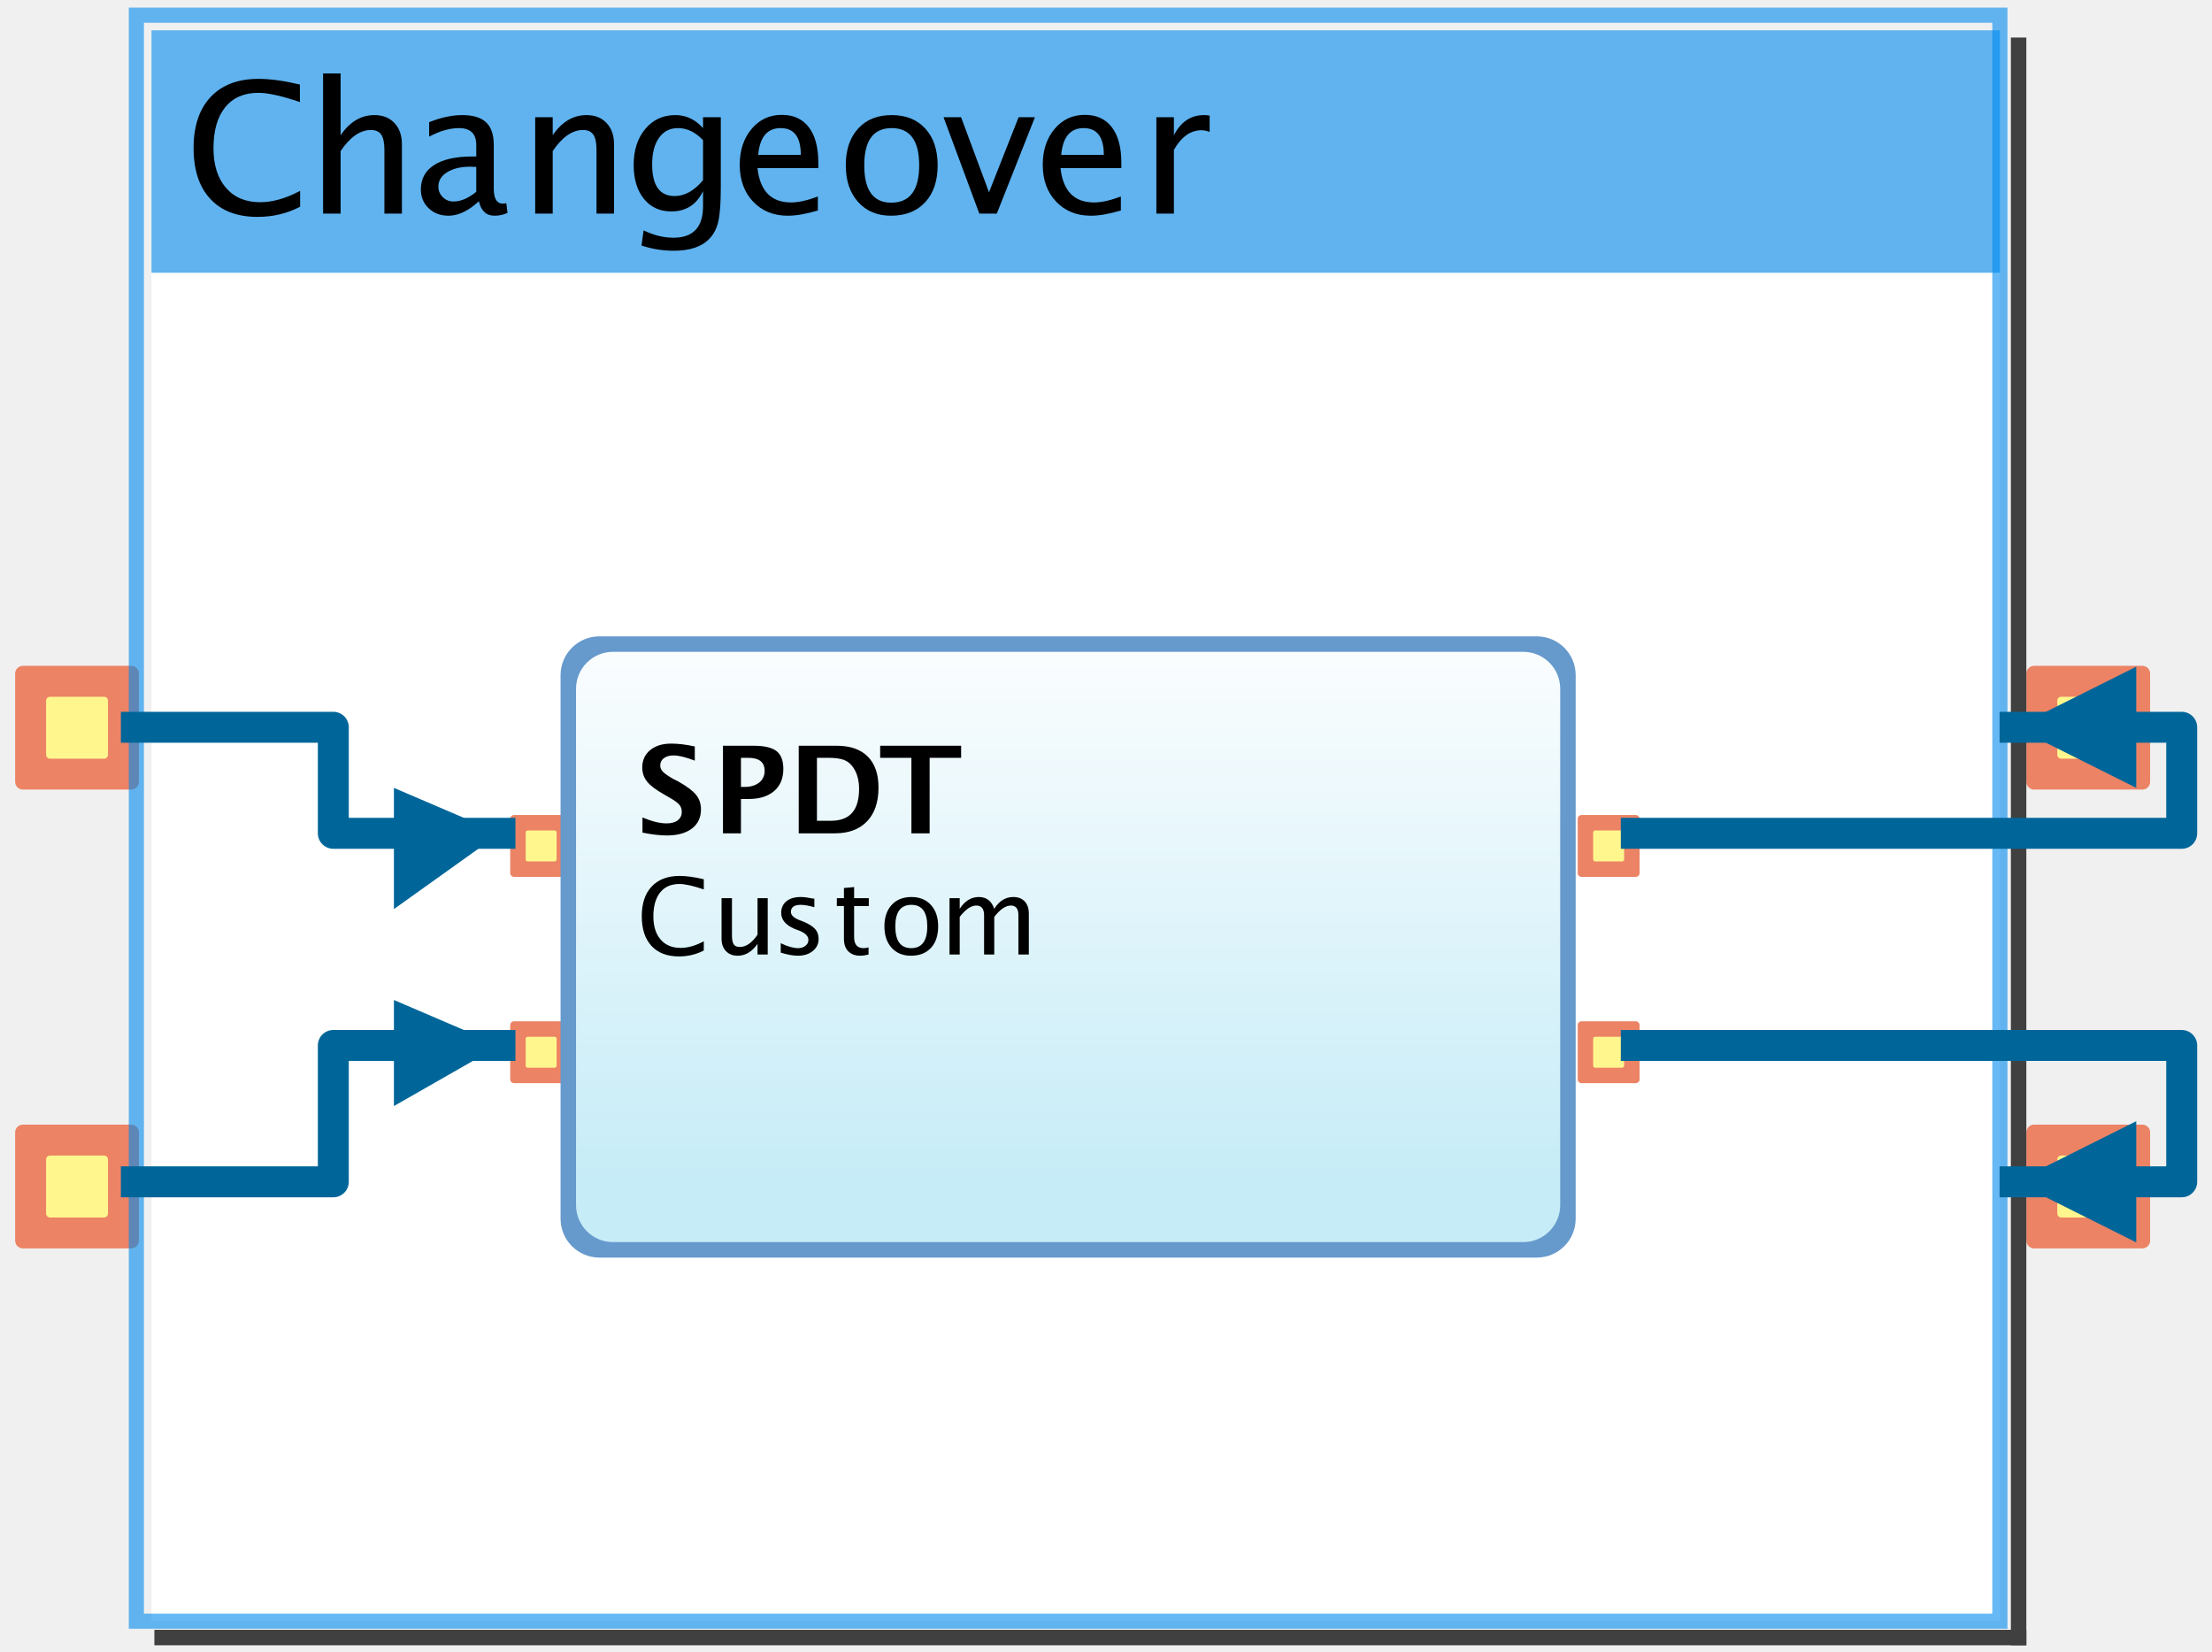
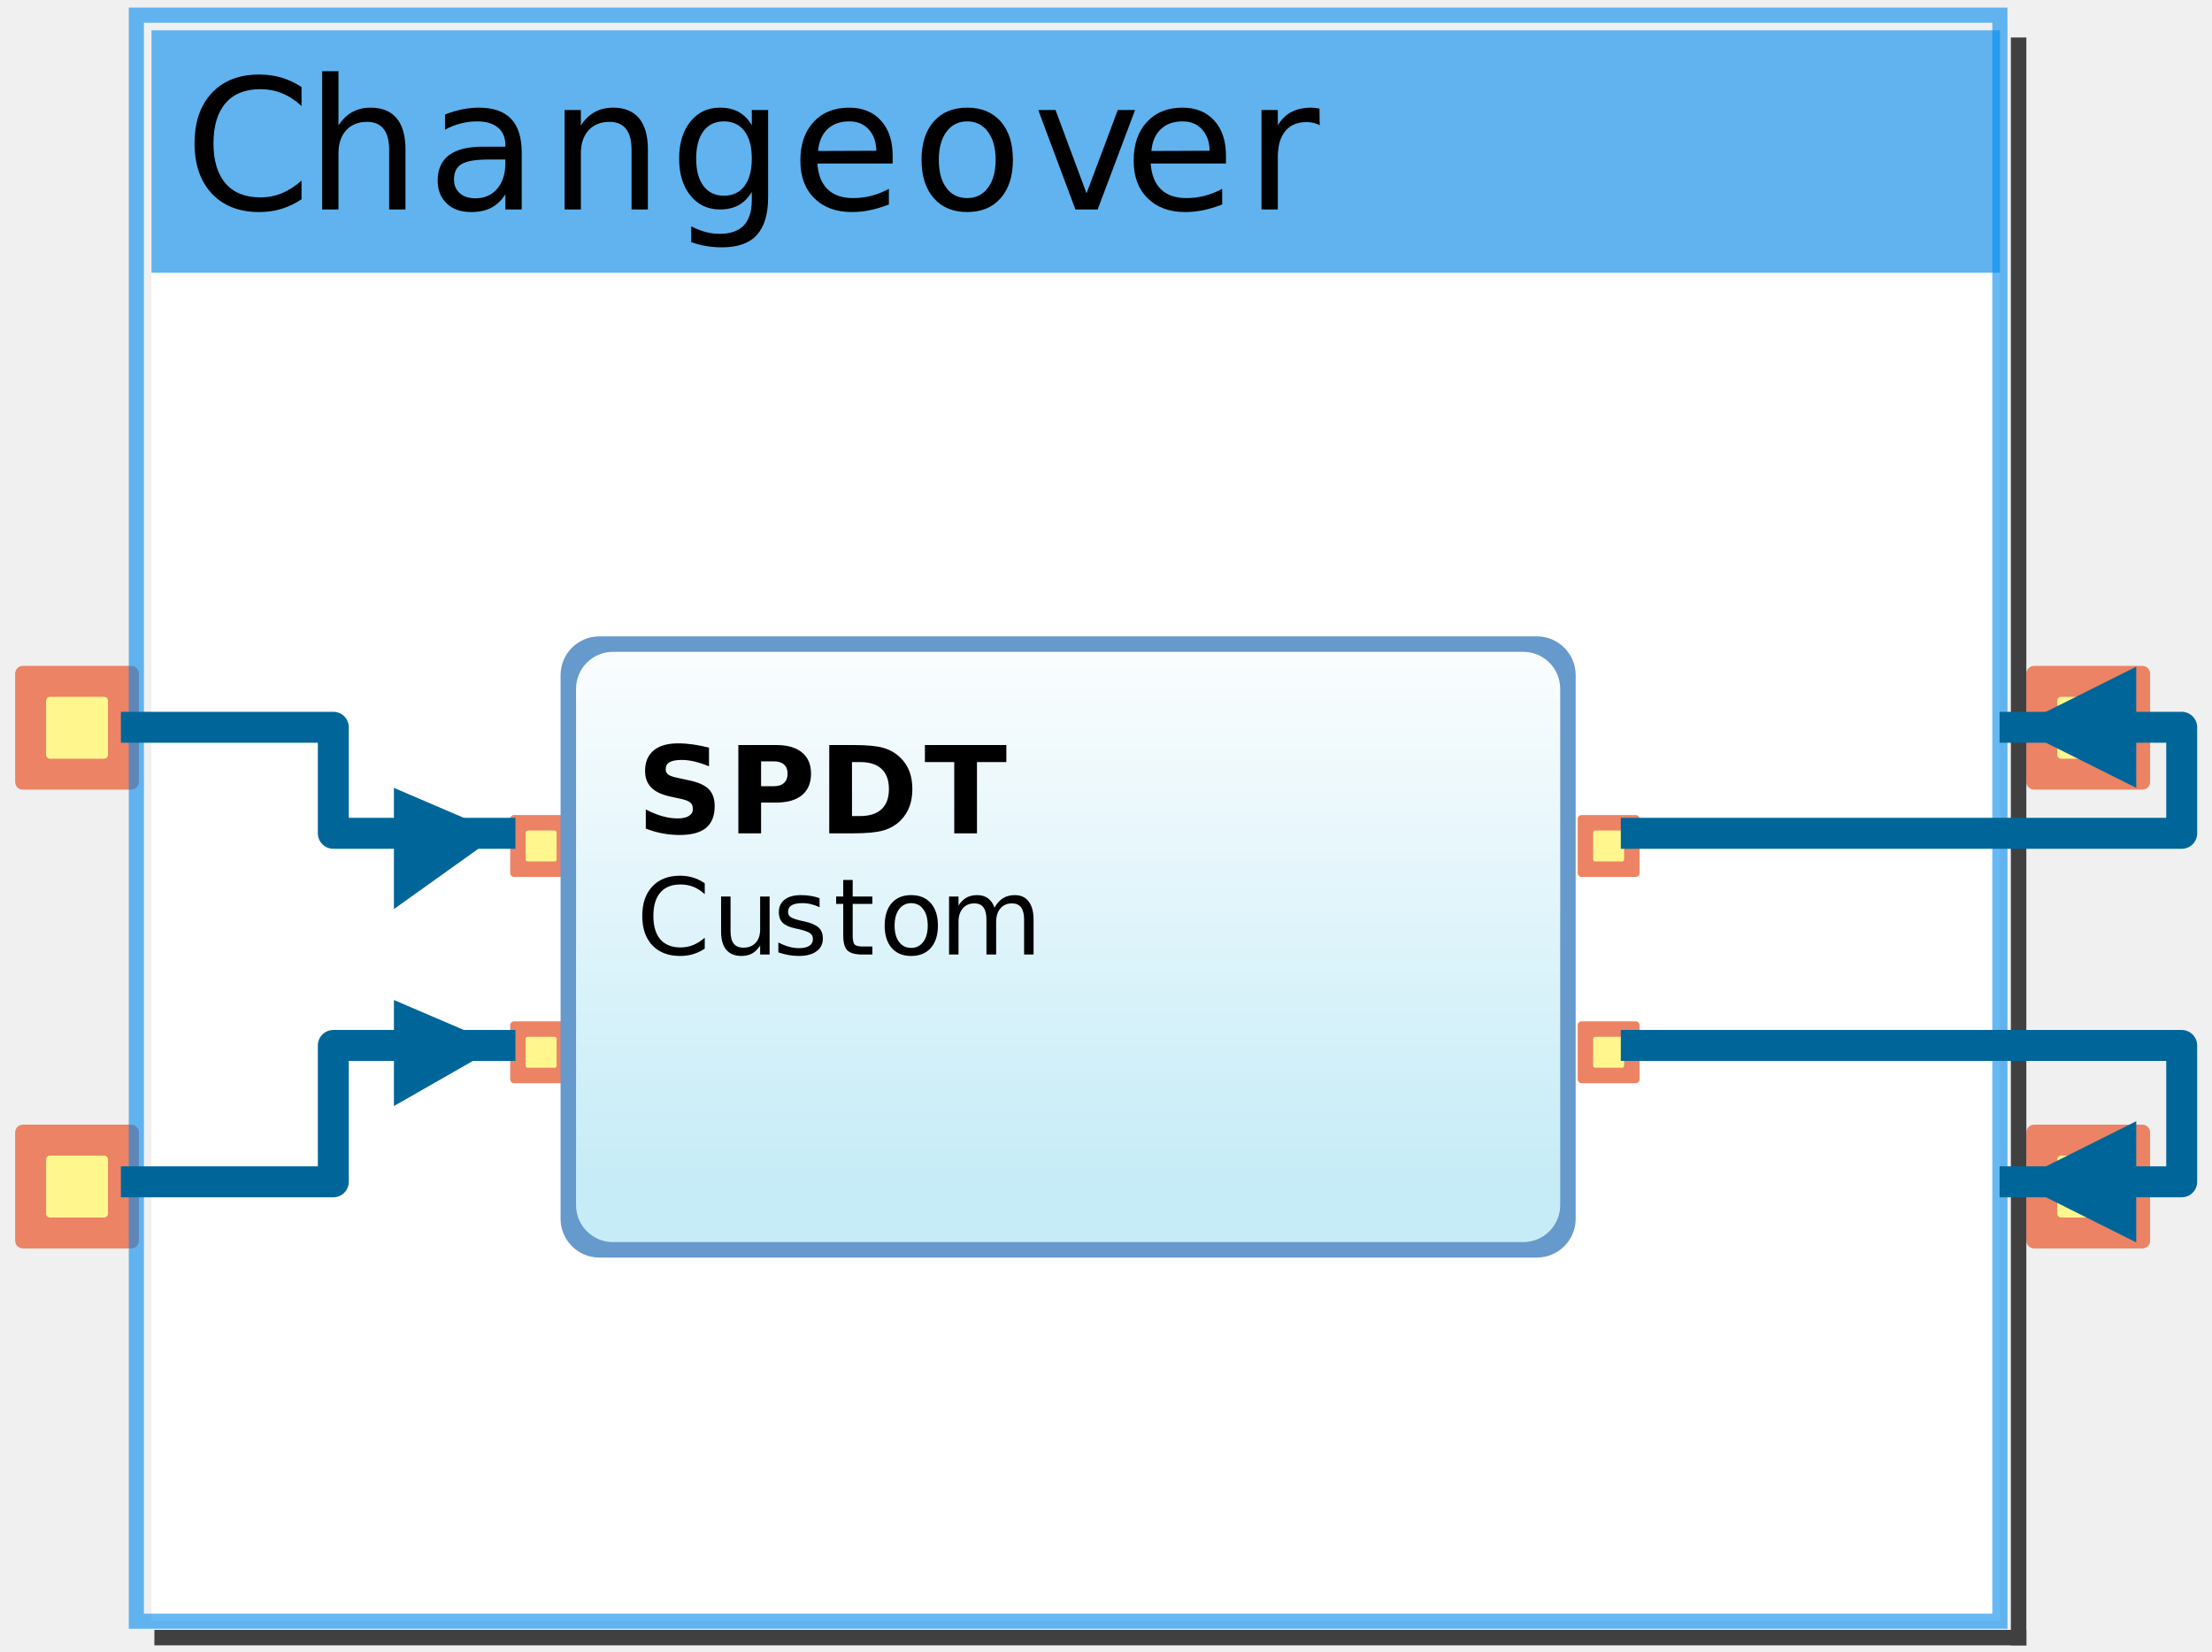
<svg xmlns="http://www.w3.org/2000/svg" style="fill-opacity:1; color-rendering:auto; color-interpolation:auto; text-rendering:auto; stroke:black; stroke-linecap:square; stroke-miterlimit:10; shape-rendering:auto; stroke-opacity:1; fill:black; stroke-dasharray:none; font-weight:normal; stroke-width:1; font-family:'Dialog'; font-style:normal; stroke-linejoin:miter; font-size:12; stroke-dashoffset:0; image-rendering:auto;">
  <defs id="genericDefs" />
  <g>
    <defs id="defs1">
      <linearGradient x1="38.021" gradientUnits="userSpaceOnUse" x2="38.021" y1="43.021" y2="78.083" id="linearGradient1" spreadMethod="pad">
        <stop style="stop-opacity:1; stop-color:rgb(250,253,254);" offset="0%" />
        <stop style="stop-opacity:1; stop-color:rgb(198,236,247);" offset="100%" />
      </linearGradient>
      <clipPath clipPathUnits="userSpaceOnUse" id="clipPath1">
        <path d="M0 0 L146 0 L146 109 L0 109 L0 0 Z" />
      </clipPath>
      <clipPath clipPathUnits="userSpaceOnUse" id="clipPath2">
        <path d="M7 0 L7 109 L135 109 L135 0 Z" />
      </clipPath>
      <clipPath clipPathUnits="userSpaceOnUse" id="clipPath3">
        <path d="M7 0 L7 109 L134 109 L134 0 Z" />
      </clipPath>
    </defs>
    <g style="fill:rgb(0,0,0); fill-opacity:0; stroke-opacity:0; stroke:rgb(0,0,0);">
      <rect x="0" y="0" width="146" style="clip-path:url(#clipPath1); stroke:none;" height="109" />
    </g>
    <g style="fill:rgb(236,131,101); text-rendering:optimizeSpeed; stroke:rgb(236,131,101);">
-       <rect x="133.746" y="43.945" width="8.169" style="clip-path:url(#clipPath1); stroke:none;" rx="0.511" ry="0.511" height="8.169" />
-       <rect x="135.789" y="45.987" width="4.085" style="clip-path:url(#clipPath1); fill:rgb(255,247,142); stroke:none;" rx="0.255" ry="0.261" height="4.085" />
-       <rect x="133.746" y="74.225" width="8.169" style="clip-path:url(#clipPath1); stroke:none;" rx="0.511" ry="0.511" height="8.169" />
-       <rect x="135.789" y="76.268" width="4.085" style="clip-path:url(#clipPath1); fill:rgb(255,247,142); stroke:none;" rx="0.255" ry="0.261" height="4.085" />
-       <rect x="1" y="43.945" width="8.169" style="clip-path:url(#clipPath1); stroke:none;" rx="0.511" ry="0.511" height="8.169" />
-       <rect x="3.042" y="45.987" width="4.085" style="clip-path:url(#clipPath1); fill:rgb(255,247,142); stroke:none;" rx="0.255" ry="0.261" height="4.085" />
-       <rect x="1" y="74.225" width="8.169" style="clip-path:url(#clipPath1); stroke:none;" rx="0.511" ry="0.511" height="8.169" />
-       <rect x="3.042" y="76.268" width="4.085" style="clip-path:url(#clipPath1); fill:rgb(255,247,142); stroke:none;" rx="0.255" ry="0.261" height="4.085" />
-       <rect x="10.19" y="107.569" width="123.556" style="clip-path:url(#clipPath2); fill:rgb(64,64,64); stroke:none;" height="1.021" />
-       <rect x="132.725" y="2.477" width="1.021" style="clip-path:url(#clipPath2); fill:rgb(64,64,64); stroke:none;" height="106.113" />
+       <rect x="133.746" y="43.948" width="8.169" style="clip-path:url(#clipPath1); stroke:none;" rx="0.511" ry="0.511" height="8.169" />
+       <rect x="135.789" y="45.99" width="4.085" style="clip-path:url(#clipPath1); fill:rgb(255,247,142); stroke:none;" rx="0.255" ry="0.261" height="4.085" />
+       <rect x="133.746" y="74.228" width="8.169" style="clip-path:url(#clipPath1); stroke:none;" rx="0.511" ry="0.511" height="8.169" />
+       <rect x="135.789" y="76.271" width="4.085" style="clip-path:url(#clipPath1); fill:rgb(255,247,142); stroke:none;" rx="0.255" ry="0.261" height="4.085" />
+       <rect x="1" y="43.948" width="8.169" style="clip-path:url(#clipPath1); stroke:none;" rx="0.511" ry="0.511" height="8.169" />
+       <rect x="3.042" y="45.99" width="4.085" style="clip-path:url(#clipPath1); fill:rgb(255,247,142); stroke:none;" rx="0.255" ry="0.261" height="4.085" />
+       <rect x="1" y="74.228" width="8.169" style="clip-path:url(#clipPath1); stroke:none;" rx="0.511" ry="0.511" height="8.169" />
+       <rect x="3.042" y="76.271" width="4.085" style="clip-path:url(#clipPath1); fill:rgb(255,247,142); stroke:none;" rx="0.255" ry="0.261" height="4.085" />
+       <rect x="10.19" y="107.572" width="123.556" style="clip-path:url(#clipPath2); fill:rgb(64,64,64); stroke:none;" height="1.021" />
+       <rect x="132.725" y="2.474" width="1.021" style="clip-path:url(#clipPath2); fill:rgb(64,64,64); stroke:none;" height="106.119" />
      <rect x="10" y="18" width="122" style="clip-path:url(#clipPath3); fill:white; text-rendering:geometricPrecision; stroke:none;" height="89" />
    </g>
    <g style="fill:rgb(0,139,239); text-rendering:geometricPrecision; fill-opacity:0.6; stroke-opacity:0.6; stroke:rgb(0,139,239);">
      <rect x="10" y="2" width="122" style="clip-path:url(#clipPath3); stroke:none;" height="16" />
    </g>
    <g style="font-family:sans-serif; text-rendering:geometricPrecision;">
-       <path d="M16.997 14.315 Q14.982 14.315 13.88 13.127 Q12.778 11.94 12.778 9.768 Q12.778 7.596 13.903 6.401 Q15.028 5.205 17.06 5.205 Q18.232 5.205 19.794 5.58 L19.794 6.737 Q18.013 6.127 17.044 6.127 Q15.638 6.127 14.864 7.08 Q14.091 8.034 14.091 9.784 Q14.091 11.44 14.911 12.393 Q15.732 13.346 17.169 13.346 Q18.403 13.346 19.81 12.596 L19.81 13.643 Q18.528 14.315 16.997 14.315 ZM21.325 14.096 L21.325 4.846 L22.482 4.846 L22.482 8.924 Q23.388 7.596 24.716 7.596 Q25.544 7.596 26.036 8.12 Q26.528 8.643 26.528 9.518 L26.528 14.096 L25.372 14.096 L25.372 9.893 Q25.372 9.19 25.161 8.885 Q24.95 8.58 24.482 8.58 Q23.419 8.58 22.482 9.971 L22.482 14.096 L21.325 14.096 ZM31.607 13.284 Q30.575 14.237 29.607 14.237 Q28.81 14.237 28.294 13.745 Q27.778 13.252 27.778 12.502 Q27.778 11.455 28.653 10.893 Q29.528 10.33 31.153 10.33 L31.435 10.33 L31.435 9.565 Q31.435 8.455 30.294 8.455 Q29.388 8.455 28.325 9.018 L28.325 8.065 Q29.497 7.596 30.513 7.596 Q31.575 7.596 32.083 8.073 Q32.591 8.549 32.591 9.565 L32.591 12.455 Q32.591 13.44 33.2 13.44 Q33.278 13.44 33.419 13.409 L33.497 14.049 Q33.106 14.237 32.638 14.237 Q31.825 14.237 31.607 13.284 ZM31.435 12.659 L31.435 11.018 L31.044 11.002 Q30.107 11.002 29.521 11.362 Q28.935 11.721 28.935 12.315 Q28.935 12.721 29.224 13.01 Q29.513 13.299 29.935 13.299 Q30.653 13.299 31.435 12.659 ZM35.325 14.096 L35.325 7.737 L36.481 7.737 L36.481 8.924 Q37.388 7.596 38.716 7.596 Q39.544 7.596 40.036 8.12 Q40.528 8.643 40.528 9.518 L40.528 14.096 L39.372 14.096 L39.372 9.893 Q39.372 9.19 39.161 8.885 Q38.95 8.58 38.481 8.58 Q37.419 8.58 36.481 9.971 L36.481 14.096 L35.325 14.096 ZM42.341 16.205 L42.481 15.205 Q43.481 15.69 44.45 15.69 Q46.403 15.69 46.403 13.612 L46.403 12.612 Q45.763 13.955 44.31 13.955 Q43.169 13.955 42.497 13.12 Q41.825 12.284 41.825 10.877 Q41.825 9.424 42.591 8.51 Q43.356 7.596 44.575 7.596 Q45.638 7.596 46.403 8.455 L46.403 7.737 L47.575 7.737 L47.575 12.362 Q47.575 13.862 47.419 14.58 Q47.263 15.299 46.825 15.752 Q46.075 16.549 44.481 16.549 Q43.372 16.549 42.341 16.205 ZM46.403 11.893 L46.403 9.252 Q45.653 8.455 44.747 8.455 Q43.95 8.455 43.497 9.096 Q43.044 9.737 43.044 10.846 Q43.044 12.94 44.528 12.94 Q45.528 12.94 46.403 11.893 ZM53.981 13.893 Q52.825 14.237 51.997 14.237 Q50.591 14.237 49.708 13.307 Q48.825 12.377 48.825 10.877 Q48.825 9.44 49.606 8.51 Q50.388 7.58 51.606 7.58 Q52.763 7.58 53.388 8.401 Q54.013 9.221 54.013 10.737 L54.013 11.096 L49.997 11.096 Q50.247 13.362 52.216 13.362 Q52.935 13.362 53.981 12.971 L53.981 13.893 ZM50.044 10.221 L52.856 10.221 Q52.856 8.455 51.528 8.455 Q50.2 8.455 50.044 10.221 ZM58.81 14.237 Q57.45 14.237 56.638 13.33 Q55.825 12.424 55.825 10.909 Q55.825 9.377 56.638 8.487 Q57.45 7.596 58.856 7.596 Q60.263 7.596 61.075 8.487 Q61.888 9.377 61.888 10.909 Q61.888 12.455 61.068 13.346 Q60.247 14.237 58.81 14.237 ZM58.825 13.377 Q60.669 13.377 60.669 10.909 Q60.669 8.455 58.856 8.455 Q57.044 8.455 57.044 10.909 Q57.044 13.377 58.825 13.377 ZM64.638 14.096 L62.278 7.737 L63.435 7.737 L65.278 12.69 L67.231 7.737 L68.31 7.737 L65.794 14.096 L64.638 14.096 ZM73.981 13.893 Q72.825 14.237 71.997 14.237 Q70.591 14.237 69.708 13.307 Q68.825 12.377 68.825 10.877 Q68.825 9.44 69.606 8.51 Q70.388 7.58 71.606 7.58 Q72.763 7.58 73.388 8.401 Q74.013 9.221 74.013 10.737 L74.013 11.096 L69.997 11.096 Q70.247 13.362 72.216 13.362 Q72.935 13.362 73.981 12.971 L73.981 13.893 ZM70.044 10.221 L72.856 10.221 Q72.856 8.455 71.528 8.455 Q70.2 8.455 70.044 10.221 ZM76.325 14.096 L76.325 7.737 L77.481 7.737 L77.481 8.924 Q78.169 7.596 79.466 7.596 Q79.653 7.596 79.841 7.627 L79.841 8.705 Q79.544 8.596 79.31 8.596 Q78.216 8.596 77.481 9.893 L77.481 14.096 L76.325 14.096 Z" style="stroke:none; clip-path:url(#clipPath3);" />
+       <path d="M19.903 5.746 L19.903 6.996 Q19.294 6.433 18.622 6.16 Q17.95 5.886 17.185 5.886 Q15.685 5.886 14.888 6.808 Q14.091 7.73 14.091 9.464 Q14.091 11.183 14.888 12.105 Q15.685 13.027 17.185 13.027 Q17.95 13.027 18.622 12.746 Q19.294 12.464 19.903 11.918 L19.903 13.152 Q19.278 13.574 18.583 13.785 Q17.888 13.996 17.122 13.996 Q15.122 13.996 13.982 12.777 Q12.841 11.558 12.841 9.464 Q12.841 7.355 13.982 6.136 Q15.122 4.918 17.122 4.918 Q17.903 4.918 18.599 5.129 Q19.294 5.34 19.903 5.746 ZM26.763 9.855 L26.763 13.824 L25.685 13.824 L25.685 9.902 Q25.685 8.964 25.317 8.504 Q24.95 8.043 24.232 8.043 Q23.357 8.043 22.849 8.597 Q22.341 9.152 22.341 10.121 L22.341 13.824 L21.263 13.824 L21.263 4.699 L22.341 4.699 L22.341 8.277 Q22.732 7.683 23.255 7.394 Q23.778 7.105 24.466 7.105 Q25.591 7.105 26.177 7.8 Q26.763 8.496 26.763 9.855 ZM32.278 10.527 Q30.982 10.527 30.474 10.824 Q29.966 11.121 29.966 11.839 Q29.966 12.418 30.349 12.754 Q30.732 13.089 31.372 13.089 Q32.278 13.089 32.818 12.457 Q33.356 11.824 33.356 10.761 L33.356 10.527 L32.278 10.527 ZM34.435 10.074 L34.435 13.824 L33.356 13.824 L33.356 12.824 Q32.981 13.418 32.435 13.707 Q31.888 13.996 31.091 13.996 Q30.075 13.996 29.482 13.425 Q28.888 12.855 28.888 11.918 Q28.888 10.808 29.63 10.246 Q30.372 9.683 31.841 9.683 L33.356 9.683 L33.356 9.574 Q33.356 8.824 32.864 8.418 Q32.372 8.011 31.497 8.011 Q30.935 8.011 30.396 8.152 Q29.857 8.293 29.372 8.558 L29.372 7.558 Q29.966 7.324 30.521 7.215 Q31.075 7.105 31.607 7.105 Q33.028 7.105 33.731 7.84 Q34.435 8.574 34.435 10.074 ZM42.763 9.855 L42.763 13.824 L41.685 13.824 L41.685 9.902 Q41.685 8.964 41.318 8.504 Q40.95 8.043 40.231 8.043 Q39.356 8.043 38.849 8.597 Q38.341 9.152 38.341 10.121 L38.341 13.824 L37.263 13.824 L37.263 7.261 L38.341 7.261 L38.341 8.277 Q38.731 7.683 39.255 7.394 Q39.778 7.105 40.466 7.105 Q41.591 7.105 42.177 7.8 Q42.763 8.496 42.763 9.855 ZM49.622 10.464 Q49.622 9.293 49.138 8.652 Q48.653 8.011 47.778 8.011 Q46.919 8.011 46.435 8.652 Q45.95 9.293 45.95 10.464 Q45.95 11.636 46.435 12.277 Q46.919 12.918 47.778 12.918 Q48.653 12.918 49.138 12.277 Q49.622 11.636 49.622 10.464 ZM50.7 13.011 Q50.7 14.683 49.958 15.504 Q49.216 16.324 47.669 16.324 Q47.106 16.324 46.599 16.238 Q46.091 16.152 45.622 15.98 L45.622 14.933 Q46.091 15.183 46.56 15.308 Q47.028 15.433 47.497 15.433 Q48.56 15.433 49.091 14.879 Q49.622 14.324 49.622 13.199 L49.622 12.668 Q49.278 13.246 48.763 13.535 Q48.247 13.824 47.513 13.824 Q46.31 13.824 45.568 12.902 Q44.825 11.98 44.825 10.464 Q44.825 8.949 45.568 8.027 Q46.31 7.105 47.513 7.105 Q48.247 7.105 48.763 7.394 Q49.278 7.683 49.622 8.261 L49.622 7.261 L50.7 7.261 L50.7 13.011 ZM58.919 10.277 L58.919 10.793 L53.95 10.793 Q54.028 11.918 54.63 12.496 Q55.231 13.074 56.294 13.074 Q56.919 13.074 57.505 12.925 Q58.091 12.777 58.669 12.464 L58.669 13.496 Q58.075 13.73 57.466 13.863 Q56.856 13.996 56.231 13.996 Q54.669 13.996 53.747 13.082 Q52.825 12.168 52.825 10.605 Q52.825 8.996 53.7 8.05 Q54.575 7.105 56.044 7.105 Q57.372 7.105 58.146 7.957 Q58.919 8.808 58.919 10.277 ZM57.841 9.949 Q57.825 9.074 57.341 8.543 Q56.856 8.011 56.06 8.011 Q55.153 8.011 54.614 8.527 Q54.075 9.043 53.997 9.964 L57.841 9.949 ZM63.841 8.011 Q62.981 8.011 62.474 8.691 Q61.966 9.371 61.966 10.543 Q61.966 11.73 62.466 12.402 Q62.966 13.074 63.841 13.074 Q64.7 13.074 65.208 12.394 Q65.716 11.714 65.716 10.543 Q65.716 9.386 65.208 8.699 Q64.7 8.011 63.841 8.011 ZM63.841 7.105 Q65.247 7.105 66.052 8.019 Q66.856 8.933 66.856 10.543 Q66.856 12.152 66.052 13.074 Q65.247 13.996 63.841 13.996 Q62.435 13.996 61.63 13.074 Q60.825 12.152 60.825 10.543 Q60.825 8.933 61.63 8.019 Q62.435 7.105 63.841 7.105 ZM68.528 7.261 L69.669 7.261 L71.716 12.761 L73.778 7.261 L74.919 7.261 L72.45 13.824 L70.981 13.824 L68.528 7.261 ZM80.919 10.277 L80.919 10.793 L75.95 10.793 Q76.028 11.918 76.63 12.496 Q77.231 13.074 78.294 13.074 Q78.919 13.074 79.505 12.925 Q80.091 12.777 80.669 12.464 L80.669 13.496 Q80.075 13.73 79.466 13.863 Q78.856 13.996 78.231 13.996 Q76.669 13.996 75.747 13.082 Q74.825 12.168 74.825 10.605 Q74.825 8.996 75.7 8.05 Q76.575 7.105 78.044 7.105 Q79.372 7.105 80.146 7.957 Q80.919 8.808 80.919 10.277 ZM79.841 9.949 Q79.825 9.074 79.341 8.543 Q78.856 8.011 78.06 8.011 Q77.153 8.011 76.614 8.527 Q76.075 9.043 75.997 9.964 L79.841 9.949 ZM87.106 8.261 Q86.919 8.168 86.708 8.113 Q86.497 8.058 86.231 8.058 Q85.325 8.058 84.833 8.652 Q84.341 9.246 84.341 10.371 L84.341 13.824 L83.263 13.824 L83.263 7.261 L84.341 7.261 L84.341 8.277 Q84.685 7.683 85.231 7.394 Q85.778 7.105 86.56 7.105 Q86.669 7.105 86.802 7.121 Q86.935 7.136 87.091 7.168 L87.106 8.261 Z" style="stroke:none; clip-path:url(#clipPath3);" />
    </g>
    <g style="fill:rgb(0,139,239); text-rendering:geometricPrecision; fill-opacity:0.6; font-family:sans-serif; stroke-opacity:0.6; stroke:rgb(0,139,239);">
      <rect x="9" y="1" width="123" style="fill:none; clip-path:url(#clipPath3);" height="106" />
    </g>
    <g style="fill:rgb(236,131,101); text-rendering:geometricPrecision; font-family:sans-serif; stroke:rgb(236,131,101);">
-       <rect x="104.134" y="53.79" width="4.085" style="clip-path:url(#clipPath2); stroke:none;" rx="0.255" ry="0.255" height="4.085" />
-       <rect x="105.155" y="54.811" width="2.042" style="clip-path:url(#clipPath2); fill:rgb(255,247,142); stroke:none;" rx="0.128" ry="0.13" height="2.042" />
-       <rect x="104.134" y="67.405" width="4.085" style="clip-path:url(#clipPath2); stroke:none;" rx="0.255" ry="0.255" height="4.085" />
-       <rect x="105.155" y="68.426" width="2.042" style="clip-path:url(#clipPath2); fill:rgb(255,247,142); stroke:none;" rx="0.128" ry="0.13" height="2.042" />
-       <rect x="33.676" y="53.79" width="4.085" style="clip-path:url(#clipPath2); stroke:none;" rx="0.255" ry="0.255" height="4.085" />
-       <rect x="34.697" y="54.811" width="2.042" style="clip-path:url(#clipPath2); fill:rgb(255,247,142); stroke:none;" rx="0.128" ry="0.13" height="2.042" />
-       <rect x="33.676" y="67.405" width="4.085" style="clip-path:url(#clipPath2); stroke:none;" rx="0.255" ry="0.255" height="4.085" />
-       <rect x="34.697" y="68.426" width="2.042" style="clip-path:url(#clipPath2); fill:rgb(255,247,142); stroke:none;" rx="0.128" ry="0.13" height="2.042" />
+       <rect x="104.134" y="53.793" width="4.085" style="clip-path:url(#clipPath2); stroke:none;" rx="0.255" ry="0.255" height="4.085" />
+       <rect x="105.155" y="54.814" width="2.042" style="clip-path:url(#clipPath2); fill:rgb(255,247,142); stroke:none;" rx="0.128" ry="0.13" height="2.042" />
+       <rect x="104.134" y="67.408" width="4.085" style="clip-path:url(#clipPath2); stroke:none;" rx="0.255" ry="0.255" height="4.085" />
+       <rect x="105.155" y="68.429" width="2.042" style="clip-path:url(#clipPath2); fill:rgb(255,247,142); stroke:none;" rx="0.128" ry="0.13" height="2.042" />
+       <rect x="33.676" y="53.793" width="4.085" style="clip-path:url(#clipPath2); stroke:none;" rx="0.255" ry="0.255" height="4.085" />
+       <rect x="34.697" y="54.814" width="2.042" style="clip-path:url(#clipPath2); fill:rgb(255,247,142); stroke:none;" rx="0.128" ry="0.13" height="2.042" />
+       <rect x="33.676" y="67.408" width="4.085" style="clip-path:url(#clipPath2); stroke:none;" rx="0.255" ry="0.255" height="4.085" />
+       <rect x="34.697" y="68.429" width="2.042" style="clip-path:url(#clipPath2); fill:rgb(255,247,142); stroke:none;" rx="0.128" ry="0.13" height="2.042" />
      <rect x="37" y="42" width="67" style="clip-path:url(#clipPath2); fill:rgb(102,153,204); stroke:none;" rx="2.562" ry="2.562" height="41" />
      <rect x="38.021" y="43.021" width="64.958" style="clip-path:url(#clipPath2); fill:url(#linearGradient1); stroke:none;" rx="2.435" ry="2.438" height="38.958" />
    </g>
    <g style="text-rendering:geometricPrecision; font-size:8; font-weight:bold; font-family:sans-serif;">
-       <path d="M42.406 54.953 L42.406 53.953 Q43.328 54.344 44 54.344 Q44.469 54.344 44.734 54.141 Q45 53.938 45 53.578 Q45 53.297 44.828 53.102 Q44.656 52.906 44.188 52.641 L43.812 52.422 Q43.031 51.984 42.711 51.586 Q42.391 51.188 42.391 50.656 Q42.391 49.938 42.914 49.508 Q43.438 49.078 44.297 49.078 Q45 49.078 45.859 49.266 L45.859 50.203 Q44.969 49.859 44.453 49.859 Q44.062 49.859 43.82 50.039 Q43.578 50.219 43.578 50.516 Q43.578 50.75 43.75 50.93 Q43.922 51.109 44.375 51.375 L44.797 51.594 Q45.625 52.062 45.945 52.461 Q46.266 52.859 46.266 53.422 Q46.266 54.234 45.664 54.688 Q45.062 55.141 44.016 55.141 Q43.328 55.141 42.406 54.953 ZM47.719 55 L47.719 49.219 L49.734 49.219 Q50.797 49.219 51.25 49.57 Q51.703 49.922 51.703 50.75 Q51.703 51.688 51.094 52.211 Q50.484 52.734 49.406 52.734 L48.906 52.734 L48.906 55 L47.719 55 ZM48.906 51.938 L49.141 51.938 Q49.75 51.938 50.109 51.648 Q50.469 51.359 50.469 50.875 Q50.469 50.016 49.375 50.016 L48.906 50.016 L48.906 51.938 ZM52.719 55 L52.719 49.219 L55.219 49.219 Q56.562 49.219 57.273 49.93 Q57.984 50.641 57.984 51.984 Q57.984 53.422 57.227 54.211 Q56.469 55 55.109 55 L52.719 55 ZM53.922 54.172 L54.828 54.172 Q55.781 54.172 56.242 53.648 Q56.703 53.125 56.703 52.062 Q56.703 51.234 56.328 50.672 Q56.078 50.297 55.711 50.156 Q55.344 50.016 54.656 50.016 L53.922 50.016 L53.922 54.172 ZM60.156 55 L60.156 50.016 L58.094 50.016 L58.094 49.219 L63.438 49.219 L63.438 50.016 L61.359 50.016 L61.359 55 L60.156 55 Z" style="stroke:none; clip-path:url(#clipPath2);" />
-       <path d="M44.812 63.125 Q43.641 63.125 43 62.43 Q42.359 61.734 42.359 60.469 Q42.359 59.203 43.016 58.508 Q43.672 57.812 44.859 57.812 Q45.531 57.812 46.453 58.031 L46.453 58.703 Q45.406 58.344 44.844 58.344 Q44.016 58.344 43.57 58.906 Q43.125 59.469 43.125 60.484 Q43.125 61.453 43.602 62.008 Q44.078 62.562 44.922 62.562 Q45.641 62.562 46.453 62.125 L46.453 62.734 Q45.703 63.125 44.812 63.125 ZM50 63 L50 62.297 Q49.453 63.078 48.688 63.078 Q48.203 63.078 47.914 62.773 Q47.625 62.469 47.625 61.953 L47.625 59.281 L48.312 59.281 L48.312 61.734 Q48.312 62.156 48.43 62.328 Q48.547 62.5 48.828 62.5 Q49.453 62.5 50 61.688 L50 59.281 L50.672 59.281 L50.672 63 L50 63 ZM52.656 63.078 Q52.203 63.078 51.531 62.875 L51.531 62.25 Q52.203 62.578 52.688 62.578 Q52.969 62.578 53.164 62.422 Q53.359 62.266 53.359 62.031 Q53.359 61.688 52.828 61.453 L52.422 61.297 Q51.562 60.922 51.562 60.25 Q51.562 59.766 51.906 59.484 Q52.25 59.203 52.844 59.203 Q53.156 59.203 53.609 59.297 L53.75 59.312 L53.75 59.875 Q53.188 59.719 52.859 59.719 Q52.203 59.719 52.203 60.188 Q52.203 60.484 52.703 60.703 L53.031 60.828 Q53.578 61.062 53.805 61.32 Q54.031 61.578 54.031 61.969 Q54.031 62.453 53.648 62.766 Q53.266 63.078 52.656 63.078 ZM56.781 63.078 Q56.281 63.078 55.992 62.789 Q55.703 62.5 55.703 61.969 L55.703 59.797 L55.234 59.797 L55.234 59.281 L55.703 59.281 L55.703 58.609 L56.375 58.547 L56.375 59.281 L57.344 59.281 L57.344 59.797 L56.375 59.797 L56.375 61.844 Q56.375 62.578 57 62.578 Q57.141 62.578 57.328 62.531 L57.328 63 Q57.016 63.078 56.781 63.078 ZM60.125 63.078 Q59.328 63.078 58.852 62.555 Q58.375 62.031 58.375 61.141 Q58.375 60.25 58.852 59.727 Q59.328 59.203 60.156 59.203 Q60.969 59.203 61.445 59.727 Q61.922 60.25 61.922 61.141 Q61.922 62.047 61.445 62.562 Q60.969 63.078 60.125 63.078 ZM60.141 62.578 Q61.203 62.578 61.203 61.141 Q61.203 59.719 60.156 59.719 Q59.094 59.719 59.094 61.141 Q59.094 62.578 60.141 62.578 ZM62.672 63 L62.672 59.281 L63.344 59.281 L63.344 59.984 Q63.844 59.203 64.609 59.203 Q65.359 59.203 65.625 59.984 Q66.109 59.203 66.875 59.203 Q67.359 59.203 67.633 59.492 Q67.906 59.781 67.906 60.297 L67.906 63 L67.219 63 L67.219 60.406 Q67.219 59.766 66.719 59.766 Q66.203 59.766 65.625 60.516 L65.625 63 L64.953 63 L64.953 60.406 Q64.953 59.766 64.438 59.766 Q63.922 59.766 63.344 60.516 L63.344 63 L62.672 63 Z" style="stroke:none; clip-path:url(#clipPath2);" />
+       <path d="M46.797 49.344 L46.797 50.578 Q46.312 50.375 45.859 50.266 Q45.406 50.156 45 50.156 Q44.453 50.156 44.195 50.305 Q43.938 50.453 43.938 50.766 Q43.938 51 44.109 51.125 Q44.281 51.25 44.75 51.344 L45.391 51.484 Q46.359 51.672 46.766 52.07 Q47.172 52.469 47.172 53.203 Q47.172 54.172 46.602 54.641 Q46.031 55.109 44.859 55.109 Q44.297 55.109 43.742 55.008 Q43.188 54.906 42.625 54.688 L42.625 53.422 Q43.188 53.719 43.711 53.867 Q44.234 54.016 44.719 54.016 Q45.203 54.016 45.469 53.852 Q45.734 53.688 45.734 53.391 Q45.734 53.109 45.555 52.961 Q45.375 52.812 44.844 52.703 L44.266 52.578 Q43.391 52.391 42.984 51.977 Q42.578 51.562 42.578 50.875 Q42.578 50 43.141 49.531 Q43.703 49.062 44.75 49.062 Q45.234 49.062 45.742 49.133 Q46.25 49.203 46.797 49.344 ZM48.734 49.172 L51.234 49.172 Q52.344 49.172 52.938 49.664 Q53.531 50.156 53.531 51.062 Q53.531 51.984 52.938 52.477 Q52.344 52.969 51.234 52.969 L50.234 52.969 L50.234 55 L48.734 55 L48.734 49.172 ZM50.234 50.25 L50.234 51.891 L51.078 51.891 Q51.516 51.891 51.75 51.672 Q51.984 51.453 51.984 51.062 Q51.984 50.672 51.75 50.461 Q51.516 50.25 51.078 50.25 L50.234 50.25 ZM56.234 50.297 L56.234 53.859 L56.781 53.859 Q57.703 53.859 58.188 53.406 Q58.672 52.953 58.672 52.078 Q58.672 51.203 58.188 50.75 Q57.703 50.297 56.781 50.297 L56.234 50.297 ZM54.734 49.172 L56.328 49.172 Q57.656 49.172 58.305 49.359 Q58.953 49.547 59.422 50 Q59.828 50.391 60.023 50.906 Q60.219 51.422 60.219 52.078 Q60.219 52.734 60.023 53.25 Q59.828 53.766 59.422 54.172 Q58.953 54.625 58.297 54.812 Q57.641 55 56.328 55 L54.734 55 L54.734 49.172 ZM61.047 49.172 L66.422 49.172 L66.422 50.297 L64.484 50.297 L64.484 55 L62.984 55 L62.984 50.297 L61.047 50.297 L61.047 49.172 Z" style="stroke:none; clip-path:url(#clipPath2);" />
+       <path d="M46.516 58.297 L46.516 59.016 Q46.156 58.688 45.766 58.531 Q45.375 58.375 44.922 58.375 Q44.047 58.375 43.586 58.906 Q43.125 59.438 43.125 60.453 Q43.125 61.469 43.586 62 Q44.047 62.531 44.922 62.531 Q45.375 62.531 45.766 62.367 Q46.156 62.203 46.516 61.891 L46.516 62.609 Q46.141 62.859 45.742 62.977 Q45.344 63.094 44.891 63.094 Q43.719 63.094 43.055 62.391 Q42.391 61.688 42.391 60.453 Q42.391 59.219 43.055 58.508 Q43.719 57.797 44.891 57.797 Q45.344 57.797 45.75 57.922 Q46.156 58.047 46.516 58.297 ZM47.594 61.484 L47.594 59.172 L48.219 59.172 L48.219 61.469 Q48.219 62.016 48.43 62.281 Q48.641 62.547 49.078 62.547 Q49.578 62.547 49.875 62.227 Q50.172 61.906 50.172 61.344 L50.172 59.172 L50.797 59.172 L50.797 63 L50.172 63 L50.172 62.406 Q49.938 62.766 49.641 62.93 Q49.344 63.094 48.938 63.094 Q48.281 63.094 47.938 62.688 Q47.594 62.281 47.594 61.484 ZM54.094 59.281 L54.094 59.875 Q53.828 59.75 53.547 59.68 Q53.266 59.609 52.953 59.609 Q52.484 59.609 52.25 59.75 Q52.016 59.891 52.016 60.188 Q52.016 60.406 52.18 60.523 Q52.344 60.641 52.859 60.766 L53.078 60.812 Q53.734 60.953 54.023 61.211 Q54.312 61.469 54.312 61.938 Q54.312 62.484 53.891 62.789 Q53.469 63.094 52.719 63.094 Q52.422 63.094 52.086 63.039 Q51.75 62.984 51.375 62.859 L51.375 62.203 Q51.734 62.391 52.07 62.484 Q52.406 62.578 52.734 62.578 Q53.188 62.578 53.422 62.422 Q53.656 62.266 53.656 61.984 Q53.656 61.734 53.484 61.602 Q53.312 61.469 52.734 61.328 L52.516 61.281 Q51.922 61.156 51.664 60.906 Q51.406 60.656 51.406 60.203 Q51.406 59.672 51.789 59.375 Q52.172 59.078 52.875 59.078 Q53.219 59.078 53.531 59.133 Q53.844 59.188 54.094 59.281 ZM56.281 58.078 L56.281 59.172 L57.578 59.172 L57.578 59.656 L56.281 59.656 L56.281 61.734 Q56.281 62.203 56.406 62.336 Q56.531 62.469 56.938 62.469 L57.578 62.469 L57.578 63 L56.938 63 Q56.203 63 55.93 62.727 Q55.656 62.453 55.656 61.734 L55.656 59.656 L55.188 59.656 L55.188 59.172 L55.656 59.172 L55.656 58.078 L56.281 58.078 ZM60.141 59.609 Q59.641 59.609 59.344 60.008 Q59.047 60.406 59.047 61.094 Q59.047 61.781 59.344 62.172 Q59.641 62.562 60.141 62.562 Q60.641 62.562 60.938 62.164 Q61.234 61.766 61.234 61.094 Q61.234 60.406 60.938 60.008 Q60.641 59.609 60.141 59.609 ZM60.141 59.078 Q60.969 59.078 61.438 59.609 Q61.906 60.141 61.906 61.094 Q61.906 62.031 61.438 62.562 Q60.969 63.094 60.141 63.094 Q59.312 63.094 58.852 62.562 Q58.391 62.031 58.391 61.094 Q58.391 60.141 58.852 59.609 Q59.312 59.078 60.141 59.078 ZM65.641 59.906 Q65.875 59.484 66.203 59.281 Q66.531 59.078 66.984 59.078 Q67.578 59.078 67.898 59.5 Q68.219 59.922 68.219 60.688 L68.219 63 L67.594 63 L67.594 60.703 Q67.594 60.156 67.398 59.891 Q67.203 59.625 66.797 59.625 Q66.312 59.625 66.031 59.953 Q65.75 60.281 65.75 60.844 L65.75 63 L65.109 63 L65.109 60.703 Q65.109 60.156 64.914 59.891 Q64.719 59.625 64.312 59.625 Q63.828 59.625 63.547 59.953 Q63.266 60.281 63.266 60.844 L63.266 63 L62.641 63 L62.641 59.172 L63.266 59.172 L63.266 59.766 Q63.484 59.422 63.781 59.25 Q64.078 59.078 64.5 59.078 Q64.922 59.078 65.211 59.289 Q65.5 59.5 65.641 59.906 Z" style="stroke:none; clip-path:url(#clipPath2);" />
    </g>
    <g style="font-size:7; fill:rgb(0,102,153); text-rendering:geometricPrecision; font-family:sans-serif; stroke-linejoin:round; stroke:rgb(0,102,153); stroke-width:2.042; stroke-miterlimit:3.732;">
      <path d="M9 48 L22 48 L22 55 L33 55" style="fill:none; clip-path:url(#clipPath1);" />
      <polygon points=" 33 55 26 52 26 60" style="stroke-miterlimit:10; stroke-width:1; clip-path:url(#clipPath1); stroke:none; stroke-linejoin:miter;" />
      <path d="M9 78 L22 78 L22 69 L33 69" style="fill:none; clip-path:url(#clipPath1);" />
      <polygon points=" 33 69 26 66 26 73" style="stroke-miterlimit:10; stroke-width:1; clip-path:url(#clipPath1); stroke:none; stroke-linejoin:miter;" />
      <path d="M108 55 L144 55 L144 48 L133 48" style="fill:none; clip-path:url(#clipPath1);" />
      <polygon points=" 133 48 141 52 141 44" style="stroke-miterlimit:10; stroke-width:1; clip-path:url(#clipPath1); stroke:none; stroke-linejoin:miter;" />
      <path d="M108 69 L144 69 L144 78 L133 78" style="fill:none; clip-path:url(#clipPath1);" />
      <polygon points=" 133 78 141 82 141 74" style="stroke-miterlimit:10; stroke-width:1; clip-path:url(#clipPath1); stroke:none; stroke-linejoin:miter;" />
    </g>
  </g>
</svg>
